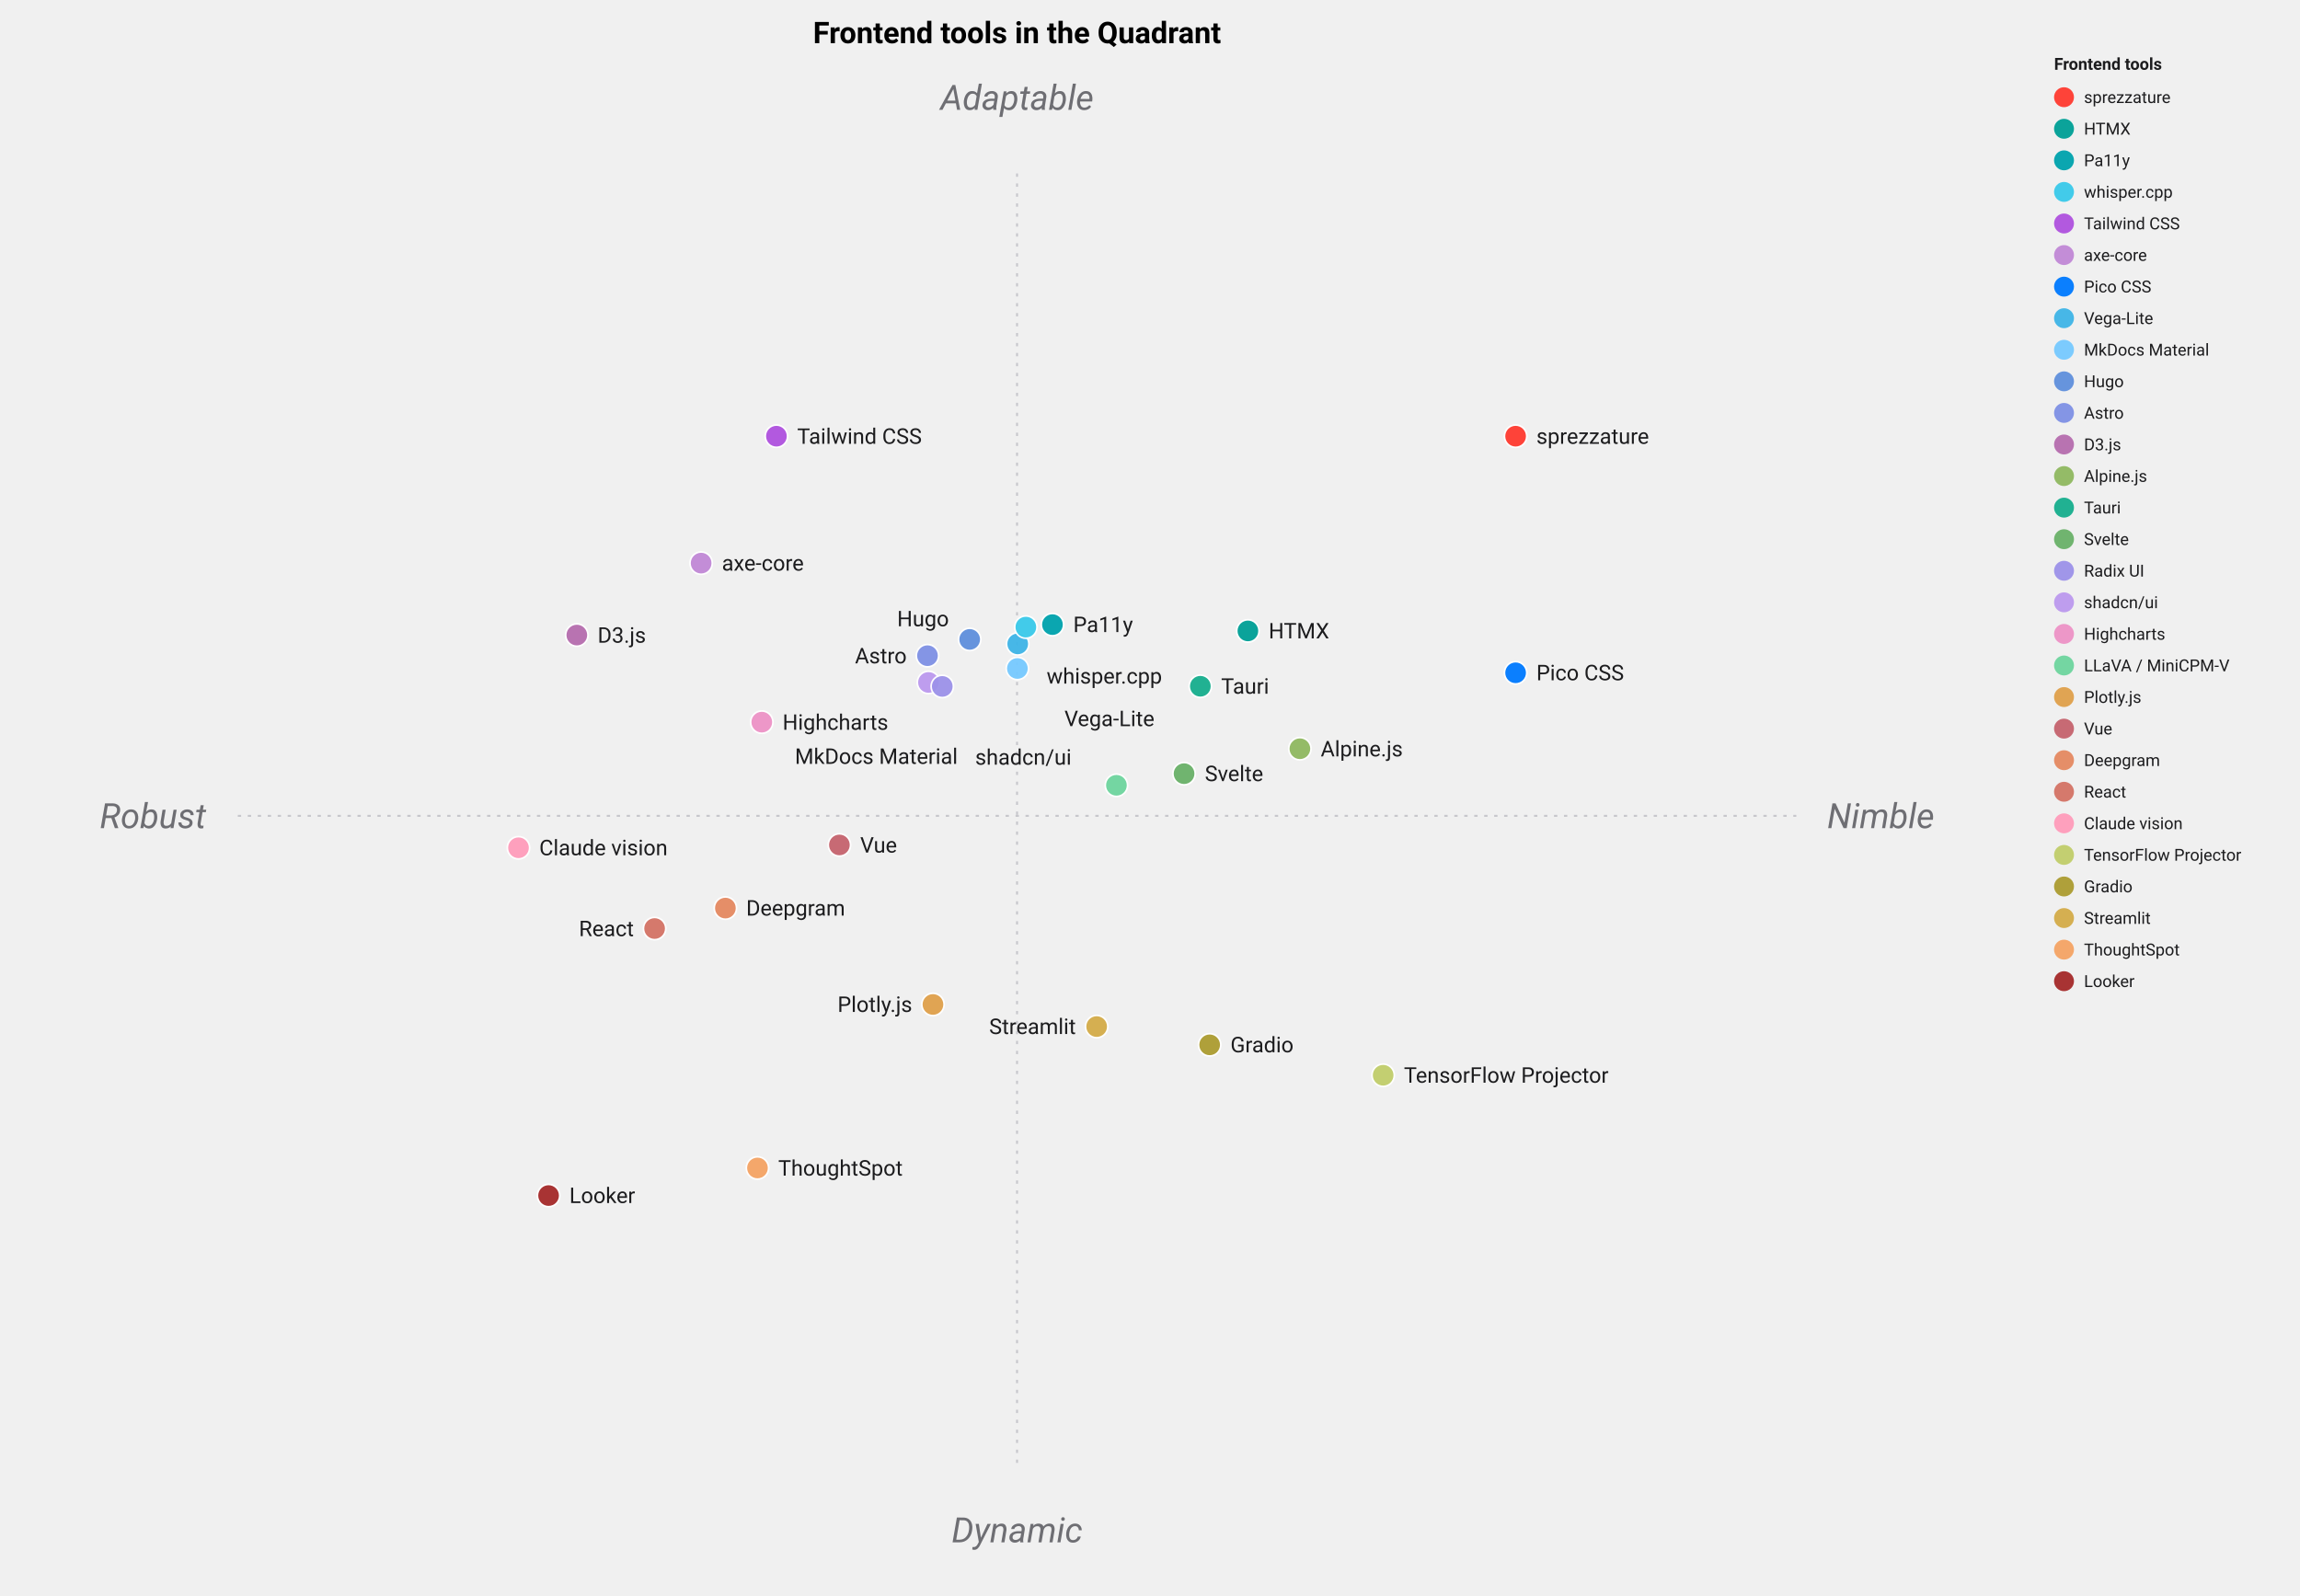
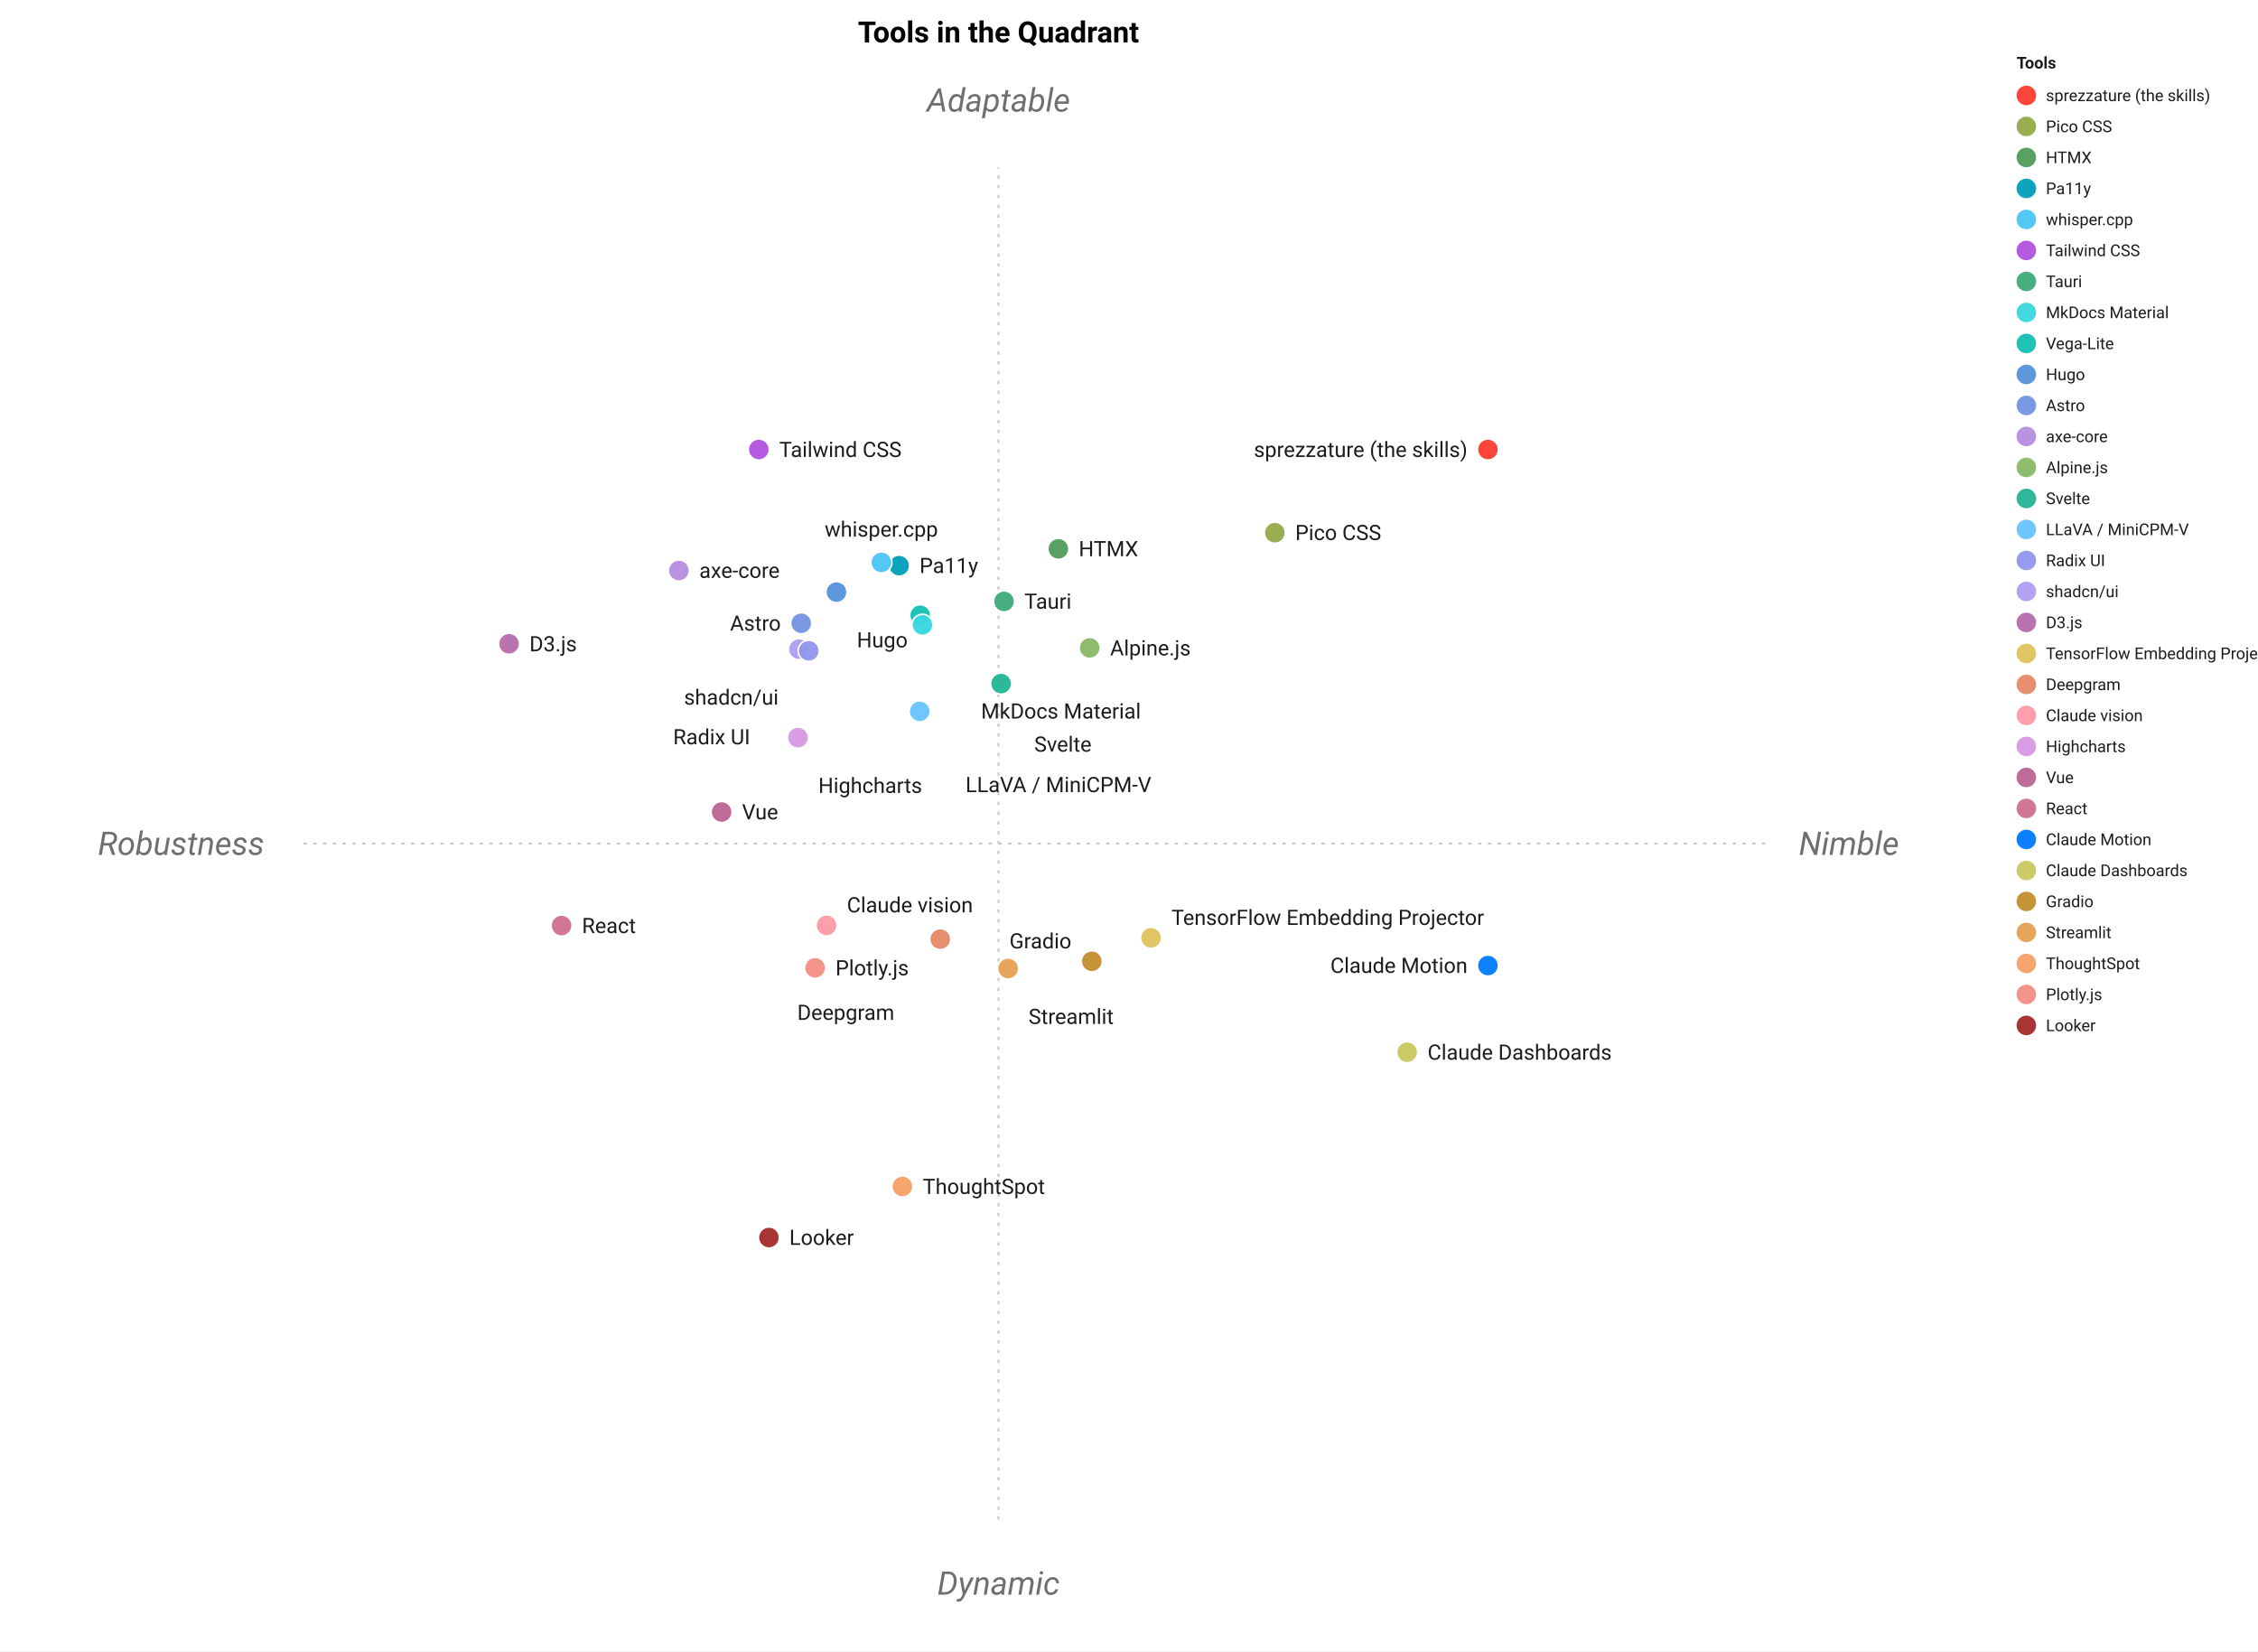
- <svg xmlns="http://www.w3.org/2000/svg" width="1384" height="960" viewBox="0 0 1384 960" role="img" aria-labelledby="sp-title sp-desc" font-family="Roboto, -apple-system, Helvetica, Arial, sans-serif">
+ <svg xmlns="http://www.w3.org/2000/svg" width="1384" height="1012" viewBox="0 0 1384 1012" role="img" aria-labelledby="sp-title sp-desc" font-family="Roboto, -apple-system, Helvetica, Arial, sans-serif">
+   <rect width="1384" height="1012" fill="#FFFFFF" />
  <style>.sp-dot{cursor:pointer}.sp-dot:hover circle,.sp-dot:focus circle{stroke-width:2.4}.sp-dot:hover,.sp-dot:focus{filter:brightness(1.08);outline:none}</style>
-   <line x1="143.1" y1="491.0" x2="1080.9" y2="491.0" stroke="#C7C7CC" stroke-width="1.2" stroke-dasharray="2,4" />
-   <line x1="612.0" y1="880.4" x2="612.0" y2="101.6" stroke="#C7C7CC" stroke-width="1.2" stroke-dasharray="2,4" />
-   <text data-pole="right" x="1164.0" y="498.4" font-size="21" font-style="italic" fill="#6E6E73" text-anchor="end">Nimble</text>
-   <text data-pole="left" x="60.0" y="498.4" font-size="21" font-style="italic" fill="#6E6E73" text-anchor="start">Robust</text>
-   <text data-pole="top" x="612.0" y="66.1" font-size="21" font-style="italic" fill="#6E6E73" text-anchor="middle">Adaptable</text>
-   <text data-pole="bottom" x="612.0" y="928.2" font-size="21" font-style="italic" fill="#6E6E73" text-anchor="middle">Dynamic</text>
-   <g class="sp-dot" tabindex="0" role="img" aria-label="Frontend tools: sprezzature Local-first: 5 Lightweight: 5 Restyleable: 5 Accessibility: 5 Maturity: 2 Skill-native: 5 Interactive: 4 Free/Open: 5 Ease: 4 Ecosystem: 2">
-     <circle cx="912.0" cy="262.5" r="6.72" fill="#FF3B30" stroke="white" stroke-width="1" opacity="0.95" />
+   <line x1="186.0" y1="517.0" x2="1084.4" y2="517.0" stroke="#C7C7CC" stroke-width="1.2" stroke-dasharray="2,4" />
+   <line x1="612.0" y1="931.4" x2="612.0" y2="102.6" stroke="#C7C7CC" stroke-width="1.2" stroke-dasharray="2,4" />
+   <text data-pole="right" x="1164.0" y="524.0" font-size="20" font-style="italic" fill="#6E6E73" text-anchor="end">Nimble</text>
+   <text data-pole="left" x="60.0" y="524.0" font-size="20" font-style="italic" fill="#6E6E73" text-anchor="start">Robustness</text>
+   <text data-pole="top" x="612.0" y="68.4" font-size="20" font-style="italic" fill="#6E6E73" text-anchor="middle">Adaptable</text>
+   <text data-pole="bottom" x="612.0" y="977.4" font-size="20" font-style="italic" fill="#6E6E73" text-anchor="middle">Dynamic</text>
+   <g class="sp-dot" tabindex="0" role="img" aria-label="Tools: sprezzature (the skills) Local-first: 5 Lightweight: 5 Restyleable: 5 Accessibility: 5 Maturity: 2 Skill-native: 5 Interactive: 4 Free/Open: 5 Ease: 4 Ecosystem: 2">
+     <circle cx="912.0" cy="275.5" r="6.48" fill="#FF3B30" stroke="white" stroke-width="1" opacity="0.95" />
  </g>
-   <text x="924.5" y="267.1" font-size="13" fill="#1C1C1E" text-anchor="start">sprezzature</text>
-   <g class="sp-dot" tabindex="0" role="img" aria-label="Frontend tools: React Local-first: 5 Lightweight: 1 Restyleable: 3 Accessibility: 2 Maturity: 5 Skill-native: 1 Interactive: 4 Free/Open: 5 Ease: 2 Ecosystem: 5">
-     <circle cx="393.9" cy="558.8" r="6.72" fill="#D47366" stroke="white" stroke-width="1" opacity="0.95" />
+   <text x="899.5" y="280.1" font-size="13" fill="#1C1C1E" text-anchor="end">sprezzature (the skills)</text>
+   <g class="sp-dot" tabindex="0" role="img" aria-label="Tools: React Local-first: 5 Lightweight: 1 Restyleable: 3 Accessibility: 2 Maturity: 5 Skill-native: 1 Interactive: 4 Free/Open: 5 Ease: 2 Ecosystem: 5">
+     <circle cx="344.2" cy="567.3" r="6.48" fill="#CF6F8F" stroke="white" stroke-width="1" opacity="0.95" />
  </g>
-   <text x="381.4" y="563.4" font-size="13" fill="#1C1C1E" text-anchor="end">React</text>
-   <g class="sp-dot" tabindex="0" role="img" aria-label="Frontend tools: Vue Local-first: 5 Lightweight: 2 Restyleable: 3 Accessibility: 3 Maturity: 5 Skill-native: 1 Interactive: 4 Free/Open: 5 Ease: 3 Ecosystem: 4">
-     <circle cx="505.1" cy="508.5" r="6.72" fill="#C5646E" stroke="white" stroke-width="1" opacity="0.95" />
+   <text x="356.7" y="571.9" font-size="13" fill="#1C1C1E" text-anchor="start">React</text>
+   <g class="sp-dot" tabindex="0" role="img" aria-label="Tools: Vue Local-first: 5 Lightweight: 2 Restyleable: 3 Accessibility: 3 Maturity: 5 Skill-native: 1 Interactive: 4 Free/Open: 5 Ease: 3 Ecosystem: 4">
+     <circle cx="442.3" cy="497.7" r="6.48" fill="#BB6595" stroke="white" stroke-width="1" opacity="0.95" />
  </g>
-   <text x="517.6" y="513.1" font-size="13" fill="#1C1C1E" text-anchor="start">Vue</text>
-   <g class="sp-dot" tabindex="0" role="img" aria-label="Frontend tools: Svelte Local-first: 5 Lightweight: 4 Restyleable: 3 Accessibility: 3 Maturity: 4 Skill-native: 1 Interactive: 4 Free/Open: 5 Ease: 4 Ecosystem: 3">
-     <circle cx="712.5" cy="465.6" r="6.72" fill="#6AB169" stroke="white" stroke-width="1" opacity="0.95" />
+   <text x="454.8" y="502.2" font-size="13" fill="#1C1C1E" text-anchor="start">Vue</text>
+   <g class="sp-dot" tabindex="0" role="img" aria-label="Tools: Svelte Local-first: 5 Lightweight: 4 Restyleable: 3 Accessibility: 3 Maturity: 4 Skill-native: 1 Interactive: 4 Free/Open: 5 Ease: 4 Ecosystem: 3">
+     <circle cx="613.6" cy="419.0" r="6.48" fill="#22B494" stroke="white" stroke-width="1" opacity="0.95" />
  </g>
-   <text x="725.0" y="470.1" font-size="13" fill="#1C1C1E" text-anchor="start">Svelte</text>
-   <g class="sp-dot" tabindex="0" role="img" aria-label="Frontend tools: HTMX Local-first: 5 Lightweight: 4 Restyleable: 4 Accessibility: 4 Maturity: 3 Skill-native: 1 Interactive: 3 Free/Open: 5 Ease: 4 Ecosystem: 3">
-     <circle cx="750.9" cy="379.7" r="6.72" fill="#00A096" stroke="white" stroke-width="1" opacity="0.95" />
+   <text x="633.9" y="460.7" font-size="13" fill="#1C1C1E" text-anchor="start">Svelte</text>
+   <g class="sp-dot" tabindex="0" role="img" aria-label="Tools: HTMX Local-first: 5 Lightweight: 4 Restyleable: 4 Accessibility: 4 Maturity: 3 Skill-native: 1 Interactive: 3 Free/Open: 5 Ease: 4 Ecosystem: 3">
+     <circle cx="648.7" cy="336.4" r="6.48" fill="#509C5A" stroke="white" stroke-width="1" opacity="0.95" />
  </g>
-   <text x="763.4" y="384.2" font-size="13" fill="#1C1C1E" text-anchor="start">HTMX</text>
-   <g class="sp-dot" tabindex="0" role="img" aria-label="Frontend tools: Alpine.js Local-first: 5 Lightweight: 4 Restyleable: 3 Accessibility: 3 Maturity: 3 Skill-native: 1 Interactive: 3 Free/Open: 5 Ease: 4 Ecosystem: 3">
-     <circle cx="782.2" cy="450.6" r="6.72" fill="#90B961" stroke="white" stroke-width="1" opacity="0.95" />
+   <text x="661.2" y="340.9" font-size="13" fill="#1C1C1E" text-anchor="start">HTMX</text>
+   <g class="sp-dot" tabindex="0" role="img" aria-label="Tools: Alpine.js Local-first: 5 Lightweight: 4 Restyleable: 3 Accessibility: 3 Maturity: 3 Skill-native: 1 Interactive: 3 Free/Open: 5 Ease: 4 Ecosystem: 3">
+     <circle cx="667.9" cy="397.1" r="6.48" fill="#89BA66" stroke="white" stroke-width="1" opacity="0.95" />
  </g>
-   <text x="794.7" y="455.2" font-size="13" fill="#1C1C1E" text-anchor="start">Alpine.js</text>
-   <g class="sp-dot" tabindex="0" role="img" aria-label="Frontend tools: Tailwind CSS Local-first: 5 Lightweight: 4 Restyleable: 5 Accessibility: 4 Maturity: 5 Skill-native: 2 Interactive: 1 Free/Open: 5 Ease: 4 Ecosystem: 5">
-     <circle cx="467.2" cy="262.5" r="6.72" fill="#AF52DE" stroke="white" stroke-width="1" opacity="0.95" />
+   <text x="680.4" y="401.7" font-size="13" fill="#1C1C1E" text-anchor="start">Alpine.js</text>
+   <g class="sp-dot" tabindex="0" role="img" aria-label="Tools: Tailwind CSS Local-first: 5 Lightweight: 4 Restyleable: 5 Accessibility: 4 Maturity: 5 Skill-native: 2 Interactive: 1 Free/Open: 5 Ease: 4 Ecosystem: 5">
+     <circle cx="465.1" cy="275.5" r="6.48" fill="#AF52DE" stroke="white" stroke-width="1" opacity="0.95" />
  </g>
-   <text x="479.7" y="267.1" font-size="13" fill="#1C1C1E" text-anchor="start">Tailwind CSS</text>
-   <g class="sp-dot" tabindex="0" role="img" aria-label="Frontend tools: Pico CSS Local-first: 5 Lightweight: 5 Restyleable: 2 Accessibility: 4 Maturity: 3 Skill-native: 1 Interactive: 1 Free/Open: 5 Ease: 5 Ecosystem: 2">
-     <circle cx="912.0" cy="404.9" r="6.72" fill="#007AFF" stroke="white" stroke-width="1" opacity="0.95" />
+   <text x="477.6" y="280.1" font-size="13" fill="#1C1C1E" text-anchor="start">Tailwind CSS</text>
+   <g class="sp-dot" tabindex="0" role="img" aria-label="Tools: Pico CSS Local-first: 5 Lightweight: 5 Restyleable: 2 Accessibility: 4 Maturity: 3 Skill-native: 1 Interactive: 1 Free/Open: 5 Ease: 5 Ecosystem: 2">
+     <circle cx="781.4" cy="326.5" r="6.48" fill="#94A948" stroke="white" stroke-width="1" opacity="0.95" />
  </g>
-   <text x="924.5" y="409.4" font-size="13" fill="#1C1C1E" text-anchor="start">Pico CSS</text>
-   <g class="sp-dot" tabindex="0" role="img" aria-label="Frontend tools: shadcn/ui Local-first: 5 Lightweight: 3 Restyleable: 4 Accessibility: 4 Maturity: 4 Skill-native: 1 Interactive: 4 Free/Open: 5 Ease: 3 Ecosystem: 4">
-     <circle cx="558.7" cy="410.7" r="6.72" fill="#BC99EE" stroke="white" stroke-width="1" opacity="0.95" />
+   <text x="793.9" y="331.0" font-size="13" fill="#1C1C1E" text-anchor="start">Pico CSS</text>
+   <g class="sp-dot" tabindex="0" role="img" aria-label="Tools: shadcn/ui Local-first: 5 Lightweight: 3 Restyleable: 4 Accessibility: 4 Maturity: 4 Skill-native: 1 Interactive: 4 Free/Open: 5 Ease: 3 Ecosystem: 4">
+     <circle cx="489.7" cy="397.9" r="6.48" fill="#AF9CF3" stroke="white" stroke-width="1" opacity="0.95" />
  </g>
-   <text x="586.8" y="460.2" font-size="13" fill="#1C1C1E" text-anchor="start">shadcn/ui</text>
-   <g class="sp-dot" tabindex="0" role="img" aria-label="Frontend tools: Radix UI Local-first: 5 Lightweight: 3 Restyleable: 3 Accessibility: 5 Maturity: 4 Skill-native: 1 Interactive: 4 Free/Open: 5 Ease: 3 Ecosystem: 4">
-     <circle cx="567.0" cy="413.1" r="6.72" fill="#9C92E9" stroke="white" stroke-width="1" opacity="0.95" />
+   <text x="477.2" y="431.9" font-size="13" fill="#1C1C1E" text-anchor="end">shadcn/ui</text>
+   <g class="sp-dot" tabindex="0" role="img" aria-label="Tools: Radix UI Local-first: 5 Lightweight: 3 Restyleable: 3 Accessibility: 5 Maturity: 4 Skill-native: 1 Interactive: 4 Free/Open: 5 Ease: 3 Ecosystem: 4">
+     <circle cx="495.7" cy="398.9" r="6.48" fill="#9196EC" stroke="white" stroke-width="1" opacity="0.95" />
  </g>
-   <g class="sp-dot" tabindex="0" role="img" aria-label="Frontend tools: Vega-Lite Local-first: 5 Lightweight: 3 Restyleable: 4 Accessibility: 4 Maturity: 4 Skill-native: 2 Interactive: 4 Free/Open: 5 Ease: 4 Ecosystem: 4">
-     <circle cx="612.4" cy="387.5" r="6.72" fill="#3FB5E7" stroke="white" stroke-width="1" opacity="0.95" />
+   <text x="459.8" y="456.2" font-size="13" fill="#1C1C1E" text-anchor="end">Radix UI</text>
+   <g class="sp-dot" tabindex="0" role="img" aria-label="Tools: Vega-Lite Local-first: 5 Lightweight: 3 Restyleable: 4 Accessibility: 4 Maturity: 4 Skill-native: 2 Interactive: 4 Free/Open: 5 Ease: 4 Ecosystem: 4">
+     <circle cx="564.0" cy="377.1" r="6.48" fill="#13C0B4" stroke="white" stroke-width="1" opacity="0.95" />
  </g>
-   <text x="640.5" y="437.0" font-size="13" fill="#1C1C1E" text-anchor="start">Vega-Lite</text>
-   <g class="sp-dot" tabindex="0" role="img" aria-label="Frontend tools: D3.js Local-first: 5 Lightweight: 4 Restyleable: 5 Accessibility: 3 Maturity: 5 Skill-native: 1 Interactive: 5 Free/Open: 5 Ease: 1 Ecosystem: 5">
-     <circle cx="347.1" cy="382.2" r="6.72" fill="#B66DAE" stroke="white" stroke-width="1" opacity="0.95" />
+   <g class="sp-dot" tabindex="0" role="img" aria-label="Tools: D3.js Local-first: 5 Lightweight: 4 Restyleable: 5 Accessibility: 3 Maturity: 5 Skill-native: 1 Interactive: 5 Free/Open: 5 Ease: 1 Ecosystem: 5">
+     <circle cx="312.0" cy="394.6" r="6.48" fill="#B76CAB" stroke="white" stroke-width="1" opacity="0.95" />
  </g>
-   <text x="359.6" y="386.8" font-size="13" fill="#1C1C1E" text-anchor="start">D3.js</text>
-   <g class="sp-dot" tabindex="0" role="img" aria-label="Frontend tools: Plotly.js Local-first: 5 Lightweight: 1 Restyleable: 2 Accessibility: 3 Maturity: 4 Skill-native: 1 Interactive: 5 Free/Open: 4 Ease: 3 Ecosystem: 4">
-     <circle cx="561.4" cy="604.5" r="6.72" fill="#E0A14C" stroke="white" stroke-width="1" opacity="0.95" />
+   <text x="324.5" y="399.2" font-size="13" fill="#1C1C1E" text-anchor="start">D3.js</text>
+   <g class="sp-dot" tabindex="0" role="img" aria-label="Tools: Plotly.js Local-first: 5 Lightweight: 1 Restyleable: 2 Accessibility: 3 Maturity: 4 Skill-native: 1 Interactive: 5 Free/Open: 4 Ease: 3 Ecosystem: 4">
+     <circle cx="499.6" cy="593.2" r="6.48" fill="#F38E83" stroke="white" stroke-width="1" opacity="0.95" />
  </g>
-   <text x="548.9" y="609.0" font-size="13" fill="#1C1C1E" text-anchor="end">Plotly.js</text>
-   <g class="sp-dot" tabindex="0" role="img" aria-label="Frontend tools: Gradio Local-first: 4 Lightweight: 2 Restyleable: 1 Accessibility: 3 Maturity: 4 Skill-native: 1 Interactive: 4 Free/Open: 4 Ease: 5 Ecosystem: 3">
-     <circle cx="727.9" cy="628.8" r="6.72" fill="#AC9C31" stroke="white" stroke-width="1" opacity="0.95" />
+   <text x="512.1" y="597.8" font-size="13" fill="#1C1C1E" text-anchor="start">Plotly.js</text>
+   <g class="sp-dot" tabindex="0" role="img" aria-label="Tools: Gradio Local-first: 4 Lightweight: 2 Restyleable: 1 Accessibility: 3 Maturity: 4 Skill-native: 1 Interactive: 4 Free/Open: 4 Ease: 5 Ecosystem: 3">
+     <circle cx="669.2" cy="589.2" r="6.48" fill="#C18F2D" stroke="white" stroke-width="1" opacity="0.95" />
  </g>
-   <text x="740.4" y="633.3" font-size="13" fill="#1C1C1E" text-anchor="start">Gradio</text>
-   <g class="sp-dot" tabindex="0" role="img" aria-label="Frontend tools: Streamlit Local-first: 4 Lightweight: 2 Restyleable: 1 Accessibility: 3 Maturity: 4 Skill-native: 1 Interactive: 4 Free/Open: 4 Ease: 5 Ecosystem: 4">
-     <circle cx="659.9" cy="617.8" r="6.72" fill="#D4AC49" stroke="white" stroke-width="1" opacity="0.95" />
+   <text x="656.7" y="581.3" font-size="13" fill="#1C1C1E" text-anchor="end">Gradio</text>
+   <g class="sp-dot" tabindex="0" role="img" aria-label="Tools: Streamlit Local-first: 4 Lightweight: 2 Restyleable: 1 Accessibility: 3 Maturity: 4 Skill-native: 1 Interactive: 4 Free/Open: 4 Ease: 5 Ecosystem: 4">
+     <circle cx="617.9" cy="593.6" r="6.48" fill="#E6A053" stroke="white" stroke-width="1" opacity="0.95" />
  </g>
-   <text x="647.4" y="622.3" font-size="13" fill="#1C1C1E" text-anchor="end">Streamlit</text>
-   <g class="sp-dot" tabindex="0" role="img" aria-label="Frontend tools: Tauri Local-first: 5 Lightweight: 4 Restyleable: 4 Accessibility: 3 Maturity: 3 Skill-native: 1 Interactive: 3 Free/Open: 5 Ease: 3 Ecosystem: 3">
-     <circle cx="722.3" cy="413.0" r="6.72" fill="#17AE8E" stroke="white" stroke-width="1" opacity="0.95" />
+   <text x="630.4" y="627.6" font-size="13" fill="#1C1C1E" text-anchor="start">Streamlit</text>
+   <g class="sp-dot" tabindex="0" role="img" aria-label="Tools: Tauri Local-first: 5 Lightweight: 4 Restyleable: 4 Accessibility: 3 Maturity: 3 Skill-native: 1 Interactive: 3 Free/Open: 5 Ease: 3 Ecosystem: 3">
+     <circle cx="615.4" cy="368.6" r="6.48" fill="#3EAB79" stroke="white" stroke-width="1" opacity="0.95" />
  </g>
-   <text x="734.8" y="417.5" font-size="13" fill="#1C1C1E" text-anchor="start">Tauri</text>
-   <g class="sp-dot" tabindex="0" role="img" aria-label="Frontend tools: Hugo Local-first: 5 Lightweight: 4 Restyleable: 4 Accessibility: 3 Maturity: 4 Skill-native: 1 Interactive: 2 Free/Open: 5 Ease: 3 Ecosystem: 4">
-     <circle cx="583.5" cy="384.8" r="6.72" fill="#6090DC" stroke="white" stroke-width="1" opacity="0.95" />
+   <text x="627.9" y="373.1" font-size="13" fill="#1C1C1E" text-anchor="start">Tauri</text>
+   <g class="sp-dot" tabindex="0" role="img" aria-label="Tools: Hugo Local-first: 5 Lightweight: 4 Restyleable: 4 Accessibility: 3 Maturity: 4 Skill-native: 1 Interactive: 2 Free/Open: 5 Ease: 3 Ecosystem: 4">
+     <circle cx="512.7" cy="362.9" r="6.48" fill="#5592DA" stroke="white" stroke-width="1" opacity="0.95" />
  </g>
-   <text x="571.0" y="376.9" font-size="13" fill="#1C1C1E" text-anchor="end">Hugo</text>
-   <g class="sp-dot" tabindex="0" role="img" aria-label="Frontend tools: Astro Local-first: 5 Lightweight: 3 Restyleable: 4 Accessibility: 4 Maturity: 4 Skill-native: 1 Interactive: 3 Free/Open: 5 Ease: 3 Ecosystem: 4">
-     <circle cx="558.1" cy="394.6" r="6.72" fill="#7F91E5" stroke="white" stroke-width="1" opacity="0.95" />
+   <text x="525.2" y="396.8" font-size="13" fill="#1C1C1E" text-anchor="start">Hugo</text>
+   <g class="sp-dot" tabindex="0" role="img" aria-label="Tools: Astro Local-first: 5 Lightweight: 3 Restyleable: 4 Accessibility: 4 Maturity: 4 Skill-native: 1 Interactive: 3 Free/Open: 5 Ease: 3 Ecosystem: 4">
+     <circle cx="491.1" cy="382.0" r="6.48" fill="#7393E3" stroke="white" stroke-width="1" opacity="0.95" />
  </g>
-   <text x="545.6" y="399.2" font-size="13" fill="#1C1C1E" text-anchor="end">Astro</text>
-   <g class="sp-dot" tabindex="0" role="img" aria-label="Frontend tools: MkDocs Material Local-first: 5 Lightweight: 4 Restyleable: 3 Accessibility: 4 Maturity: 4 Skill-native: 1 Interactive: 2 Free/Open: 4 Ease: 4 Ecosystem: 4">
-     <circle cx="612.2" cy="402.3" r="6.72" fill="#77CAFF" stroke="white" stroke-width="1" opacity="0.95" />
+   <text x="478.6" y="386.5" font-size="13" fill="#1C1C1E" text-anchor="end">Astro</text>
+   <g class="sp-dot" tabindex="0" role="img" aria-label="Tools: MkDocs Material Local-first: 5 Lightweight: 4 Restyleable: 3 Accessibility: 4 Maturity: 4 Skill-native: 1 Interactive: 2 Free/Open: 4 Ease: 4 Ecosystem: 4">
+     <circle cx="565.4" cy="383.0" r="6.48" fill="#3AD7DF" stroke="white" stroke-width="1" opacity="0.95" />
  </g>
-   <text x="576.3" y="459.7" font-size="13" fill="#1C1C1E" text-anchor="end">MkDocs Material</text>
-   <g class="sp-dot" tabindex="0" role="img" aria-label="Frontend tools: axe-core Local-first: 5 Lightweight: 4 Restyleable: 3 Accessibility: 5 Maturity: 5 Skill-native: 1 Interactive: 1 Free/Open: 4 Ease: 3 Ecosystem: 5">
-     <circle cx="421.9" cy="338.9" r="6.72" fill="#C188D6" stroke="white" stroke-width="1" opacity="0.95" />
+   <text x="601.3" y="440.4" font-size="13" fill="#1C1C1E" text-anchor="start">MkDocs Material</text>
+   <g class="sp-dot" tabindex="0" role="img" aria-label="Tools: axe-core Local-first: 5 Lightweight: 4 Restyleable: 3 Accessibility: 5 Maturity: 5 Skill-native: 1 Interactive: 1 Free/Open: 4 Ease: 3 Ecosystem: 5">
+     <circle cx="416.1" cy="349.7" r="6.48" fill="#B68DDF" stroke="white" stroke-width="1" opacity="0.95" />
  </g>
-   <text x="434.4" y="343.4" font-size="13" fill="#1C1C1E" text-anchor="start">axe-core</text>
-   <g class="sp-dot" tabindex="0" role="img" aria-label="Frontend tools: Pa11y Local-first: 5 Lightweight: 3 Restyleable: 3 Accessibility: 5 Maturity: 4 Skill-native: 1 Interactive: 1 Free/Open: 5 Ease: 3 Ecosystem: 3">
-     <circle cx="633.3" cy="375.9" r="6.72" fill="#00A3AD" stroke="white" stroke-width="1" opacity="0.95" />
+   <text x="428.6" y="354.2" font-size="13" fill="#1C1C1E" text-anchor="start">axe-core</text>
+   <g class="sp-dot" tabindex="0" role="img" aria-label="Tools: Pa11y Local-first: 5 Lightweight: 3 Restyleable: 3 Accessibility: 5 Maturity: 4 Skill-native: 1 Interactive: 1 Free/Open: 5 Ease: 3 Ecosystem: 3">
+     <circle cx="551.1" cy="346.7" r="6.48" fill="#00A0BA" stroke="white" stroke-width="1" opacity="0.95" />
  </g>
-   <text x="645.8" y="380.4" font-size="13" fill="#1C1C1E" text-anchor="start">Pa11y</text>
-   <g class="sp-dot" tabindex="0" role="img" aria-label="Frontend tools: Claude vision Local-first: 1 Lightweight: 3 Restyleable: 3 Accessibility: 4 Maturity: 5 Skill-native: 2 Interactive: 2 Free/Open: 1 Ease: 3 Ecosystem: 5">
-     <circle cx="312.0" cy="510.2" r="6.72" fill="#FF9CBB" stroke="white" stroke-width="1" opacity="0.95" />
+   <text x="563.6" y="351.2" font-size="13" fill="#1C1C1E" text-anchor="start">Pa11y</text>
+   <g class="sp-dot" tabindex="0" role="img" aria-label="Tools: Claude vision Local-first: 1 Lightweight: 3 Restyleable: 3 Accessibility: 4 Maturity: 5 Skill-native: 2 Interactive: 2 Free/Open: 1 Ease: 3 Ecosystem: 5">
+     <circle cx="506.6" cy="567.2" r="6.48" fill="#FF9AA5" stroke="white" stroke-width="1" opacity="0.95" />
  </g>
-   <text x="324.5" y="514.7" font-size="13" fill="#1C1C1E" text-anchor="start">Claude vision</text>
-   <g class="sp-dot" tabindex="0" role="img" aria-label="Frontend tools: LLaVA / MiniCPM-V Local-first: 5 Lightweight: 2 Restyleable: 3 Accessibility: 3 Maturity: 3 Skill-native: 1 Interactive: 1 Free/Open: 5 Ease: 2 Ecosystem: 3">
-     <circle cx="671.8" cy="472.6" r="6.72" fill="#6ED59E" stroke="white" stroke-width="1" opacity="0.95" />
+   <text x="519.1" y="559.2" font-size="13" fill="#1C1C1E" text-anchor="start">Claude vision</text>
+   <g class="sp-dot" tabindex="0" role="img" aria-label="Tools: Claude Dashboards Local-first: 1 Lightweight: 3 Restyleable: 2 Accessibility: 3 Maturity: 2 Skill-native: 2 Interactive: 5 Free/Open: 1 Ease: 5 Ecosystem: 3">
+     <circle cx="862.5" cy="644.9" r="6.48" fill="#CBC761" stroke="white" stroke-width="1" opacity="0.95" />
  </g>
-   <g class="sp-dot" tabindex="0" role="img" aria-label="Frontend tools: whisper.cpp Local-first: 5 Lightweight: 5 Restyleable: 3 Accessibility: 3 Maturity: 4 Skill-native: 1 Interactive: 1 Free/Open: 5 Ease: 3 Ecosystem: 4">
-     <circle cx="617.3" cy="377.4" r="6.72" fill="#3ACAEA" stroke="white" stroke-width="1" opacity="0.95" />
+   <text x="875.0" y="649.5" font-size="13" fill="#1C1C1E" text-anchor="start">Claude Dashboards</text>
+   <g class="sp-dot" tabindex="0" role="img" aria-label="Tools: Claude Motion Local-first: 1 Lightweight: 3 Restyleable: 3 Accessibility: 2 Maturity: 2 Skill-native: 2 Interactive: 2 Free/Open: 1 Ease: 5 Ecosystem: 2">
+     <circle cx="912.0" cy="591.8" r="6.48" fill="#007AFF" stroke="white" stroke-width="1" opacity="0.95" />
  </g>
-   <text x="629.8" y="411.4" font-size="13" fill="#1C1C1E" text-anchor="start">whisper.cpp</text>
-   <g class="sp-dot" tabindex="0" role="img" aria-label="Frontend tools: Deepgram Local-first: 1 Lightweight: 3 Restyleable: 3 Accessibility: 4 Maturity: 4 Skill-native: 1 Interactive: 2 Free/Open: 1 Ease: 3 Ecosystem: 4">
-     <circle cx="436.5" cy="546.5" r="6.72" fill="#E58962" stroke="white" stroke-width="1" opacity="0.95" />
+   <text x="899.5" y="596.3" font-size="13" fill="#1C1C1E" text-anchor="end">Claude Motion</text>
+   <g class="sp-dot" tabindex="0" role="img" aria-label="Tools: LLaVA / MiniCPM-V Local-first: 5 Lightweight: 2 Restyleable: 3 Accessibility: 3 Maturity: 3 Skill-native: 1 Interactive: 1 Free/Open: 5 Ease: 2 Ecosystem: 3">
+     <circle cx="563.7" cy="436.0" r="6.48" fill="#67C4FF" stroke="white" stroke-width="1" opacity="0.95" />
  </g>
-   <text x="449.0" y="551.0" font-size="13" fill="#1C1C1E" text-anchor="start">Deepgram</text>
-   <g class="sp-dot" tabindex="0" role="img" aria-label="Frontend tools: Looker Local-first: 1 Lightweight: 1 Restyleable: 2 Accessibility: 3 Maturity: 5 Skill-native: 1 Interactive: 5 Free/Open: 1 Ease: 2 Ecosystem: 4">
-     <circle cx="330.1" cy="719.5" r="6.72" fill="#A52A2A" stroke="white" stroke-width="1" opacity="0.95" />
+   <text x="591.8" y="485.5" font-size="13" fill="#1C1C1E" text-anchor="start">LLaVA / MiniCPM-V</text>
+   <g class="sp-dot" tabindex="0" role="img" aria-label="Tools: whisper.cpp Local-first: 5 Lightweight: 5 Restyleable: 3 Accessibility: 3 Maturity: 4 Skill-native: 1 Interactive: 1 Free/Open: 5 Ease: 3 Ecosystem: 4">
+     <circle cx="540.2" cy="344.7" r="6.48" fill="#4AC5F3" stroke="white" stroke-width="1" opacity="0.95" />
  </g>
-   <text x="342.6" y="724.0" font-size="13" fill="#1C1C1E" text-anchor="start">Looker</text>
-   <g class="sp-dot" tabindex="0" role="img" aria-label="Frontend tools: ThoughtSpot Local-first: 2 Lightweight: 1 Restyleable: 2 Accessibility: 3 Maturity: 4 Skill-native: 1 Interactive: 5 Free/Open: 1 Ease: 3 Ecosystem: 4">
-     <circle cx="455.8" cy="702.9" r="6.72" fill="#F5A465" stroke="white" stroke-width="1" opacity="0.95" />
+   <text x="540.2" y="328.9" font-size="13" fill="#1C1C1E" text-anchor="middle">whisper.cpp</text>
+   <g class="sp-dot" tabindex="0" role="img" aria-label="Tools: Deepgram Local-first: 1 Lightweight: 3 Restyleable: 3 Accessibility: 4 Maturity: 4 Skill-native: 1 Interactive: 2 Free/Open: 1 Ease: 3 Ecosystem: 4">
+     <circle cx="576.3" cy="575.6" r="6.48" fill="#E68867" stroke="white" stroke-width="1" opacity="0.95" />
  </g>
-   <text x="468.3" y="707.5" font-size="13" fill="#1C1C1E" text-anchor="start">ThoughtSpot</text>
-   <g class="sp-dot" tabindex="0" role="img" aria-label="Frontend tools: Highcharts Local-first: 5 Lightweight: 3 Restyleable: 4 Accessibility: 5 Maturity: 5 Skill-native: 1 Interactive: 5 Free/Open: 2 Ease: 4 Ecosystem: 4">
-     <circle cx="458.4" cy="434.6" r="6.72" fill="#ED93C6" stroke="white" stroke-width="1" opacity="0.95" />
+   <text x="548.2" y="625.1" font-size="13" fill="#1C1C1E" text-anchor="end">Deepgram</text>
+   <g class="sp-dot" tabindex="0" role="img" aria-label="Tools: Looker Local-first: 1 Lightweight: 1 Restyleable: 2 Accessibility: 3 Maturity: 5 Skill-native: 1 Interactive: 5 Free/Open: 1 Ease: 2 Ecosystem: 4">
+     <circle cx="471.3" cy="758.5" r="6.48" fill="#A52A2A" stroke="white" stroke-width="1" opacity="0.95" />
  </g>
-   <text x="470.9" y="439.2" font-size="13" fill="#1C1C1E" text-anchor="start">Highcharts</text>
-   <g class="sp-dot" tabindex="0" role="img" aria-label="Frontend tools: TensorFlow Projector Local-first: 4 Lightweight: 3 Restyleable: 1 Accessibility: 2 Maturity: 3 Skill-native: 1 Interactive: 5 Free/Open: 5 Ease: 3 Ecosystem: 2">
-     <circle cx="832.3" cy="647.1" r="6.72" fill="#C1CE6B" stroke="white" stroke-width="1" opacity="0.95" />
+   <text x="483.8" y="763.0" font-size="13" fill="#1C1C1E" text-anchor="start">Looker</text>
+   <g class="sp-dot" tabindex="0" role="img" aria-label="Tools: ThoughtSpot Local-first: 2 Lightweight: 1 Restyleable: 2 Accessibility: 3 Maturity: 4 Skill-native: 1 Interactive: 5 Free/Open: 1 Ease: 3 Ecosystem: 4">
+     <circle cx="553.1" cy="727.2" r="6.48" fill="#F6A168" stroke="white" stroke-width="1" opacity="0.95" />
  </g>
-   <text x="844.8" y="651.6" font-size="13" fill="#1C1C1E" text-anchor="start">TensorFlow Projector</text>
-   <text x="1236.0" y="42.0" font-size="10" font-weight="700" fill="#1C1C1E">Frontend tools</text>
+   <text x="565.6" y="731.8" font-size="13" fill="#1C1C1E" text-anchor="start">ThoughtSpot</text>
+   <g class="sp-dot" tabindex="0" role="img" aria-label="Tools: Highcharts Local-first: 5 Lightweight: 3 Restyleable: 4 Accessibility: 5 Maturity: 5 Skill-native: 1 Interactive: 5 Free/Open: 2 Ease: 4 Ecosystem: 4">
+     <circle cx="489.1" cy="452.1" r="6.48" fill="#D698E4" stroke="white" stroke-width="1" opacity="0.95" />
+   </g>
+   <text x="501.6" y="486.0" font-size="13" fill="#1C1C1E" text-anchor="start">Highcharts</text>
+   <g class="sp-dot" tabindex="0" role="img" aria-label="Tools: TensorFlow Embedding Projector Local-first: 4 Lightweight: 3 Restyleable: 1 Accessibility: 2 Maturity: 3 Skill-native: 1 Interactive: 5 Free/Open: 5 Ease: 3 Ecosystem: 2">
+     <circle cx="705.5" cy="574.8" r="6.48" fill="#DFC25D" stroke="white" stroke-width="1" opacity="0.95" />
+   </g>
+   <text x="718.0" y="566.9" font-size="13" fill="#1C1C1E" text-anchor="start">TensorFlow Embedding Projector</text>
+   <text x="1236.0" y="42.0" font-size="10" font-weight="700" fill="#1C1C1E">Tools</text>
  <circle cx="1242.0" cy="58.5" r="6" fill="#FF3B30" opacity="0.95" />
-   <text x="1254.0" y="62.0" font-size="10" fill="#1C1C1E">sprezzature</text>
-   <circle cx="1242.0" cy="77.5" r="6" fill="#00A096" opacity="0.95" />
-   <text x="1254.0" y="81.0" font-size="10" fill="#1C1C1E">HTMX</text>
-   <circle cx="1242.0" cy="96.5" r="6" fill="#00A3AD" opacity="0.95" />
-   <text x="1254.0" y="100.0" font-size="10" fill="#1C1C1E">Pa11y</text>
-   <circle cx="1242.0" cy="115.5" r="6" fill="#3ACAEA" opacity="0.95" />
-   <text x="1254.0" y="119.0" font-size="10" fill="#1C1C1E">whisper.cpp</text>
-   <circle cx="1242.0" cy="134.5" r="6" fill="#AF52DE" opacity="0.95" />
-   <text x="1254.0" y="138.0" font-size="10" fill="#1C1C1E">Tailwind CSS</text>
-   <circle cx="1242.0" cy="153.5" r="6" fill="#C188D6" opacity="0.95" />
-   <text x="1254.0" y="157.0" font-size="10" fill="#1C1C1E">axe-core</text>
-   <circle cx="1242.0" cy="172.5" r="6" fill="#007AFF" opacity="0.95" />
-   <text x="1254.0" y="176.0" font-size="10" fill="#1C1C1E">Pico CSS</text>
-   <circle cx="1242.0" cy="191.5" r="6" fill="#3FB5E7" opacity="0.95" />
-   <text x="1254.0" y="195.0" font-size="10" fill="#1C1C1E">Vega-Lite</text>
-   <circle cx="1242.0" cy="210.5" r="6" fill="#77CAFF" opacity="0.95" />
-   <text x="1254.0" y="214.0" font-size="10" fill="#1C1C1E">MkDocs Material</text>
-   <circle cx="1242.0" cy="229.5" r="6" fill="#6090DC" opacity="0.95" />
+   <text x="1254.0" y="62.0" font-size="10" fill="#1C1C1E">sprezzature (the skills)</text>
+   <circle cx="1242.0" cy="77.5" r="6" fill="#94A948" opacity="0.95" />
+   <text x="1254.0" y="81.0" font-size="10" fill="#1C1C1E">Pico CSS</text>
+   <circle cx="1242.0" cy="96.5" r="6" fill="#509C5A" opacity="0.95" />
+   <text x="1254.0" y="100.0" font-size="10" fill="#1C1C1E">HTMX</text>
+   <circle cx="1242.0" cy="115.5" r="6" fill="#00A0BA" opacity="0.95" />
+   <text x="1254.0" y="119.0" font-size="10" fill="#1C1C1E">Pa11y</text>
+   <circle cx="1242.0" cy="134.5" r="6" fill="#4AC5F3" opacity="0.95" />
+   <text x="1254.0" y="138.0" font-size="10" fill="#1C1C1E">whisper.cpp</text>
+   <circle cx="1242.0" cy="153.5" r="6" fill="#AF52DE" opacity="0.95" />
+   <text x="1254.0" y="157.0" font-size="10" fill="#1C1C1E">Tailwind CSS</text>
+   <circle cx="1242.0" cy="172.5" r="6" fill="#3EAB79" opacity="0.95" />
+   <text x="1254.0" y="176.0" font-size="10" fill="#1C1C1E">Tauri</text>
+   <circle cx="1242.0" cy="191.5" r="6" fill="#3AD7DF" opacity="0.95" />
+   <text x="1254.0" y="195.0" font-size="10" fill="#1C1C1E">MkDocs Material</text>
+   <circle cx="1242.0" cy="210.5" r="6" fill="#13C0B4" opacity="0.95" />
+   <text x="1254.0" y="214.0" font-size="10" fill="#1C1C1E">Vega-Lite</text>
+   <circle cx="1242.0" cy="229.5" r="6" fill="#5592DA" opacity="0.95" />
  <text x="1254.0" y="233.0" font-size="10" fill="#1C1C1E">Hugo</text>
-   <circle cx="1242.0" cy="248.5" r="6" fill="#7F91E5" opacity="0.95" />
+   <circle cx="1242.0" cy="248.5" r="6" fill="#7393E3" opacity="0.95" />
  <text x="1254.0" y="252.0" font-size="10" fill="#1C1C1E">Astro</text>
-   <circle cx="1242.0" cy="267.5" r="6" fill="#B66DAE" opacity="0.95" />
-   <text x="1254.0" y="271.0" font-size="10" fill="#1C1C1E">D3.js</text>
-   <circle cx="1242.0" cy="286.5" r="6" fill="#90B961" opacity="0.95" />
+   <circle cx="1242.0" cy="267.5" r="6" fill="#B68DDF" opacity="0.95" />
+   <text x="1254.0" y="271.0" font-size="10" fill="#1C1C1E">axe-core</text>
+   <circle cx="1242.0" cy="286.5" r="6" fill="#89BA66" opacity="0.95" />
  <text x="1254.0" y="290.0" font-size="10" fill="#1C1C1E">Alpine.js</text>
-   <circle cx="1242.0" cy="305.5" r="6" fill="#17AE8E" opacity="0.95" />
-   <text x="1254.0" y="309.0" font-size="10" fill="#1C1C1E">Tauri</text>
-   <circle cx="1242.0" cy="324.5" r="6" fill="#6AB169" opacity="0.95" />
-   <text x="1254.0" y="328.0" font-size="10" fill="#1C1C1E">Svelte</text>
-   <circle cx="1242.0" cy="343.5" r="6" fill="#9C92E9" opacity="0.95" />
+   <circle cx="1242.0" cy="305.5" r="6" fill="#22B494" opacity="0.95" />
+   <text x="1254.0" y="309.0" font-size="10" fill="#1C1C1E">Svelte</text>
+   <circle cx="1242.0" cy="324.5" r="6" fill="#67C4FF" opacity="0.95" />
+   <text x="1254.0" y="328.0" font-size="10" fill="#1C1C1E">LLaVA / MiniCPM-V</text>
+   <circle cx="1242.0" cy="343.5" r="6" fill="#9196EC" opacity="0.95" />
  <text x="1254.0" y="347.0" font-size="10" fill="#1C1C1E">Radix UI</text>
-   <circle cx="1242.0" cy="362.5" r="6" fill="#BC99EE" opacity="0.95" />
+   <circle cx="1242.0" cy="362.5" r="6" fill="#AF9CF3" opacity="0.95" />
  <text x="1254.0" y="366.0" font-size="10" fill="#1C1C1E">shadcn/ui</text>
-   <circle cx="1242.0" cy="381.5" r="6" fill="#ED93C6" opacity="0.95" />
-   <text x="1254.0" y="385.0" font-size="10" fill="#1C1C1E">Highcharts</text>
-   <circle cx="1242.0" cy="400.5" r="6" fill="#6ED59E" opacity="0.95" />
-   <text x="1254.0" y="404.0" font-size="10" fill="#1C1C1E">LLaVA / MiniCPM-V</text>
-   <circle cx="1242.0" cy="419.5" r="6" fill="#E0A14C" opacity="0.95" />
-   <text x="1254.0" y="423.0" font-size="10" fill="#1C1C1E">Plotly.js</text>
-   <circle cx="1242.0" cy="438.5" r="6" fill="#C5646E" opacity="0.95" />
-   <text x="1254.0" y="442.0" font-size="10" fill="#1C1C1E">Vue</text>
-   <circle cx="1242.0" cy="457.5" r="6" fill="#E58962" opacity="0.95" />
-   <text x="1254.0" y="461.0" font-size="10" fill="#1C1C1E">Deepgram</text>
-   <circle cx="1242.0" cy="476.5" r="6" fill="#D47366" opacity="0.95" />
-   <text x="1254.0" y="480.0" font-size="10" fill="#1C1C1E">React</text>
-   <circle cx="1242.0" cy="495.5" r="6" fill="#FF9CBB" opacity="0.95" />
-   <text x="1254.0" y="499.0" font-size="10" fill="#1C1C1E">Claude vision</text>
-   <circle cx="1242.0" cy="514.5" r="6" fill="#C1CE6B" opacity="0.95" />
-   <text x="1254.0" y="518.0" font-size="10" fill="#1C1C1E">TensorFlow Projector</text>
-   <circle cx="1242.0" cy="533.5" r="6" fill="#AC9C31" opacity="0.95" />
-   <text x="1254.0" y="537.0" font-size="10" fill="#1C1C1E">Gradio</text>
-   <circle cx="1242.0" cy="552.5" r="6" fill="#D4AC49" opacity="0.95" />
-   <text x="1254.0" y="556.0" font-size="10" fill="#1C1C1E">Streamlit</text>
-   <circle cx="1242.0" cy="571.5" r="6" fill="#F5A465" opacity="0.95" />
-   <text x="1254.0" y="575.0" font-size="10" fill="#1C1C1E">ThoughtSpot</text>
-   <circle cx="1242.0" cy="590.5" r="6" fill="#A52A2A" opacity="0.95" />
-   <text x="1254.0" y="594.0" font-size="10" fill="#1C1C1E">Looker</text>
-   <text x="612.0" y="26" font-size="18" font-weight="bold" fill="#000" text-anchor="middle">Frontend tools in the Quadrant</text>
+   <circle cx="1242.0" cy="381.5" r="6" fill="#B76CAB" opacity="0.95" />
+   <text x="1254.0" y="385.0" font-size="10" fill="#1C1C1E">D3.js</text>
+   <circle cx="1242.0" cy="400.5" r="6" fill="#DFC25D" opacity="0.95" />
+   <text x="1254.0" y="404.0" font-size="10" fill="#1C1C1E">TensorFlow Embedding Projector</text>
+   <circle cx="1242.0" cy="419.5" r="6" fill="#E68867" opacity="0.95" />
+   <text x="1254.0" y="423.0" font-size="10" fill="#1C1C1E">Deepgram</text>
+   <circle cx="1242.0" cy="438.5" r="6" fill="#FF9AA5" opacity="0.95" />
+   <text x="1254.0" y="442.0" font-size="10" fill="#1C1C1E">Claude vision</text>
+   <circle cx="1242.0" cy="457.5" r="6" fill="#D698E4" opacity="0.95" />
+   <text x="1254.0" y="461.0" font-size="10" fill="#1C1C1E">Highcharts</text>
+   <circle cx="1242.0" cy="476.5" r="6" fill="#BB6595" opacity="0.95" />
+   <text x="1254.0" y="480.0" font-size="10" fill="#1C1C1E">Vue</text>
+   <circle cx="1242.0" cy="495.5" r="6" fill="#CF6F8F" opacity="0.95" />
+   <text x="1254.0" y="499.0" font-size="10" fill="#1C1C1E">React</text>
+   <circle cx="1242.0" cy="514.5" r="6" fill="#007AFF" opacity="0.95" />
+   <text x="1254.0" y="518.0" font-size="10" fill="#1C1C1E">Claude Motion</text>
+   <circle cx="1242.0" cy="533.5" r="6" fill="#CBC761" opacity="0.95" />
+   <text x="1254.0" y="537.0" font-size="10" fill="#1C1C1E">Claude Dashboards</text>
+   <circle cx="1242.0" cy="552.5" r="6" fill="#C18F2D" opacity="0.95" />
+   <text x="1254.0" y="556.0" font-size="10" fill="#1C1C1E">Gradio</text>
+   <circle cx="1242.0" cy="571.5" r="6" fill="#E6A053" opacity="0.95" />
+   <text x="1254.0" y="575.0" font-size="10" fill="#1C1C1E">Streamlit</text>
+   <circle cx="1242.0" cy="590.5" r="6" fill="#F6A168" opacity="0.95" />
+   <text x="1254.0" y="594.0" font-size="10" fill="#1C1C1E">ThoughtSpot</text>
+   <circle cx="1242.0" cy="609.5" r="6" fill="#F38E83" opacity="0.95" />
+   <text x="1254.0" y="613.0" font-size="10" fill="#1C1C1E">Plotly.js</text>
+   <circle cx="1242.0" cy="628.5" r="6" fill="#A52A2A" opacity="0.95" />
+   <text x="1254.0" y="632.0" font-size="10" fill="#1C1C1E">Looker</text>
+   <text x="612.0" y="26" font-size="18" font-weight="bold" fill="#000" text-anchor="middle">Tools in the Quadrant</text>
</svg>
